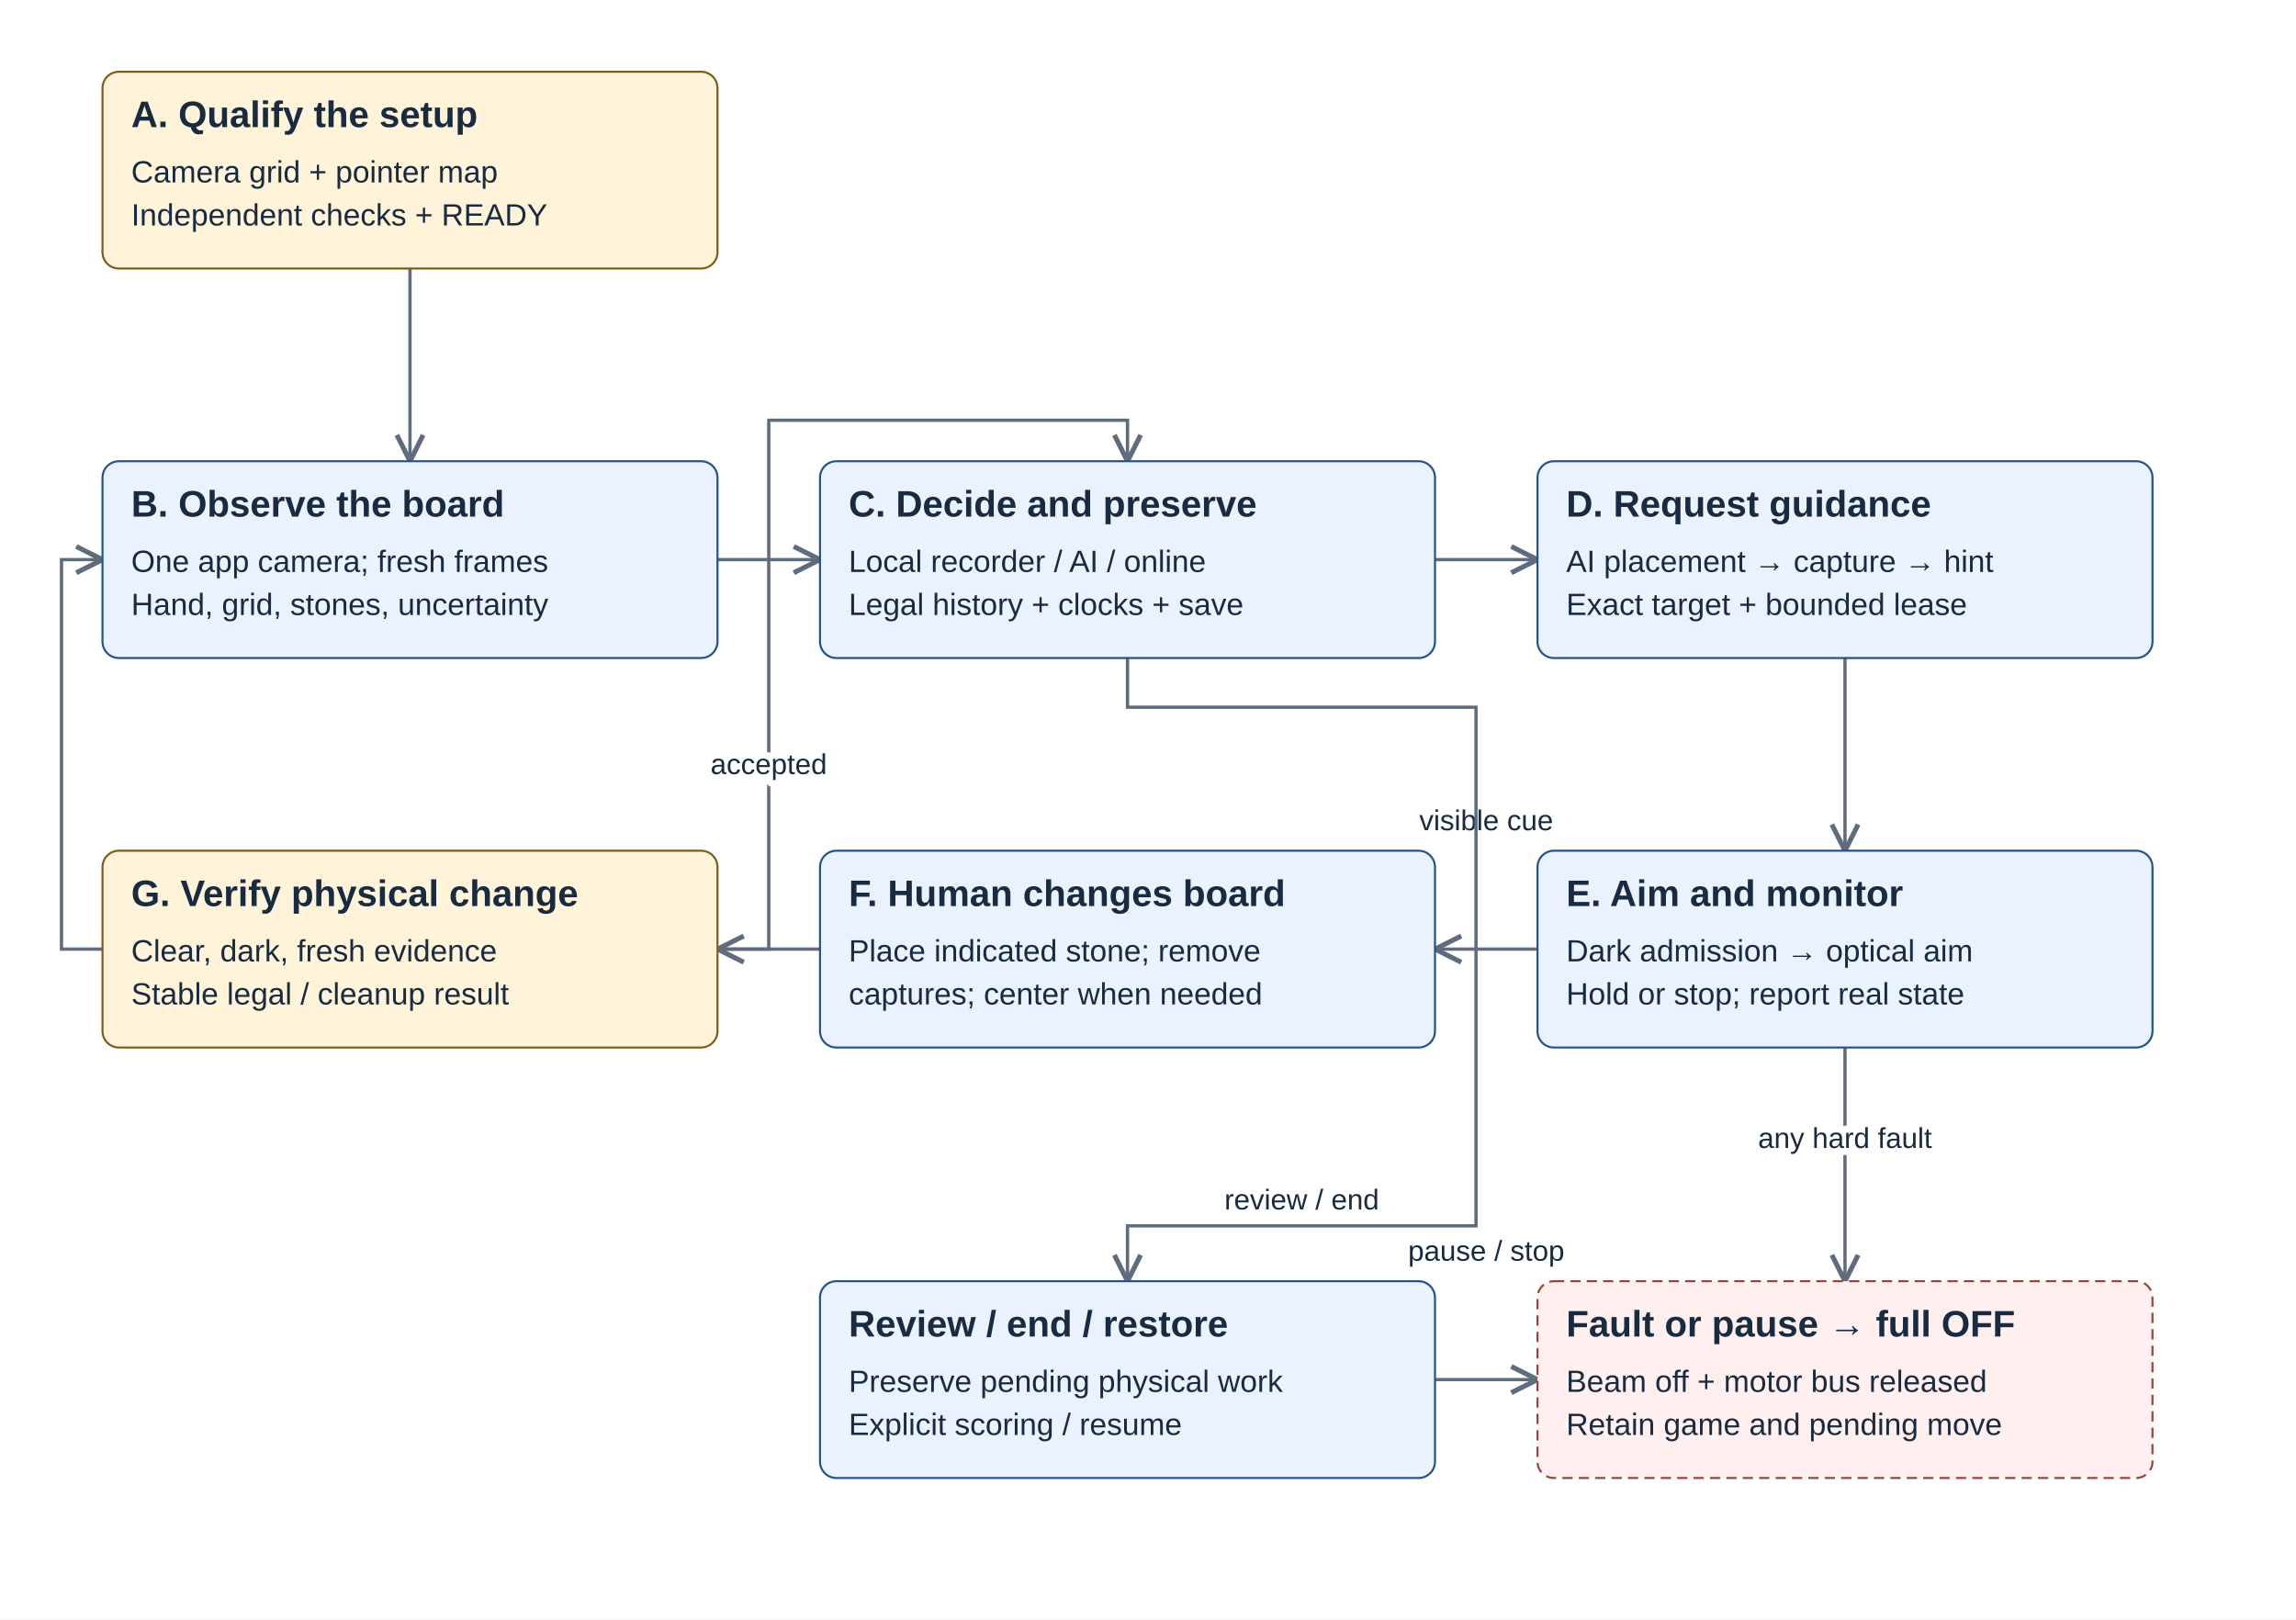
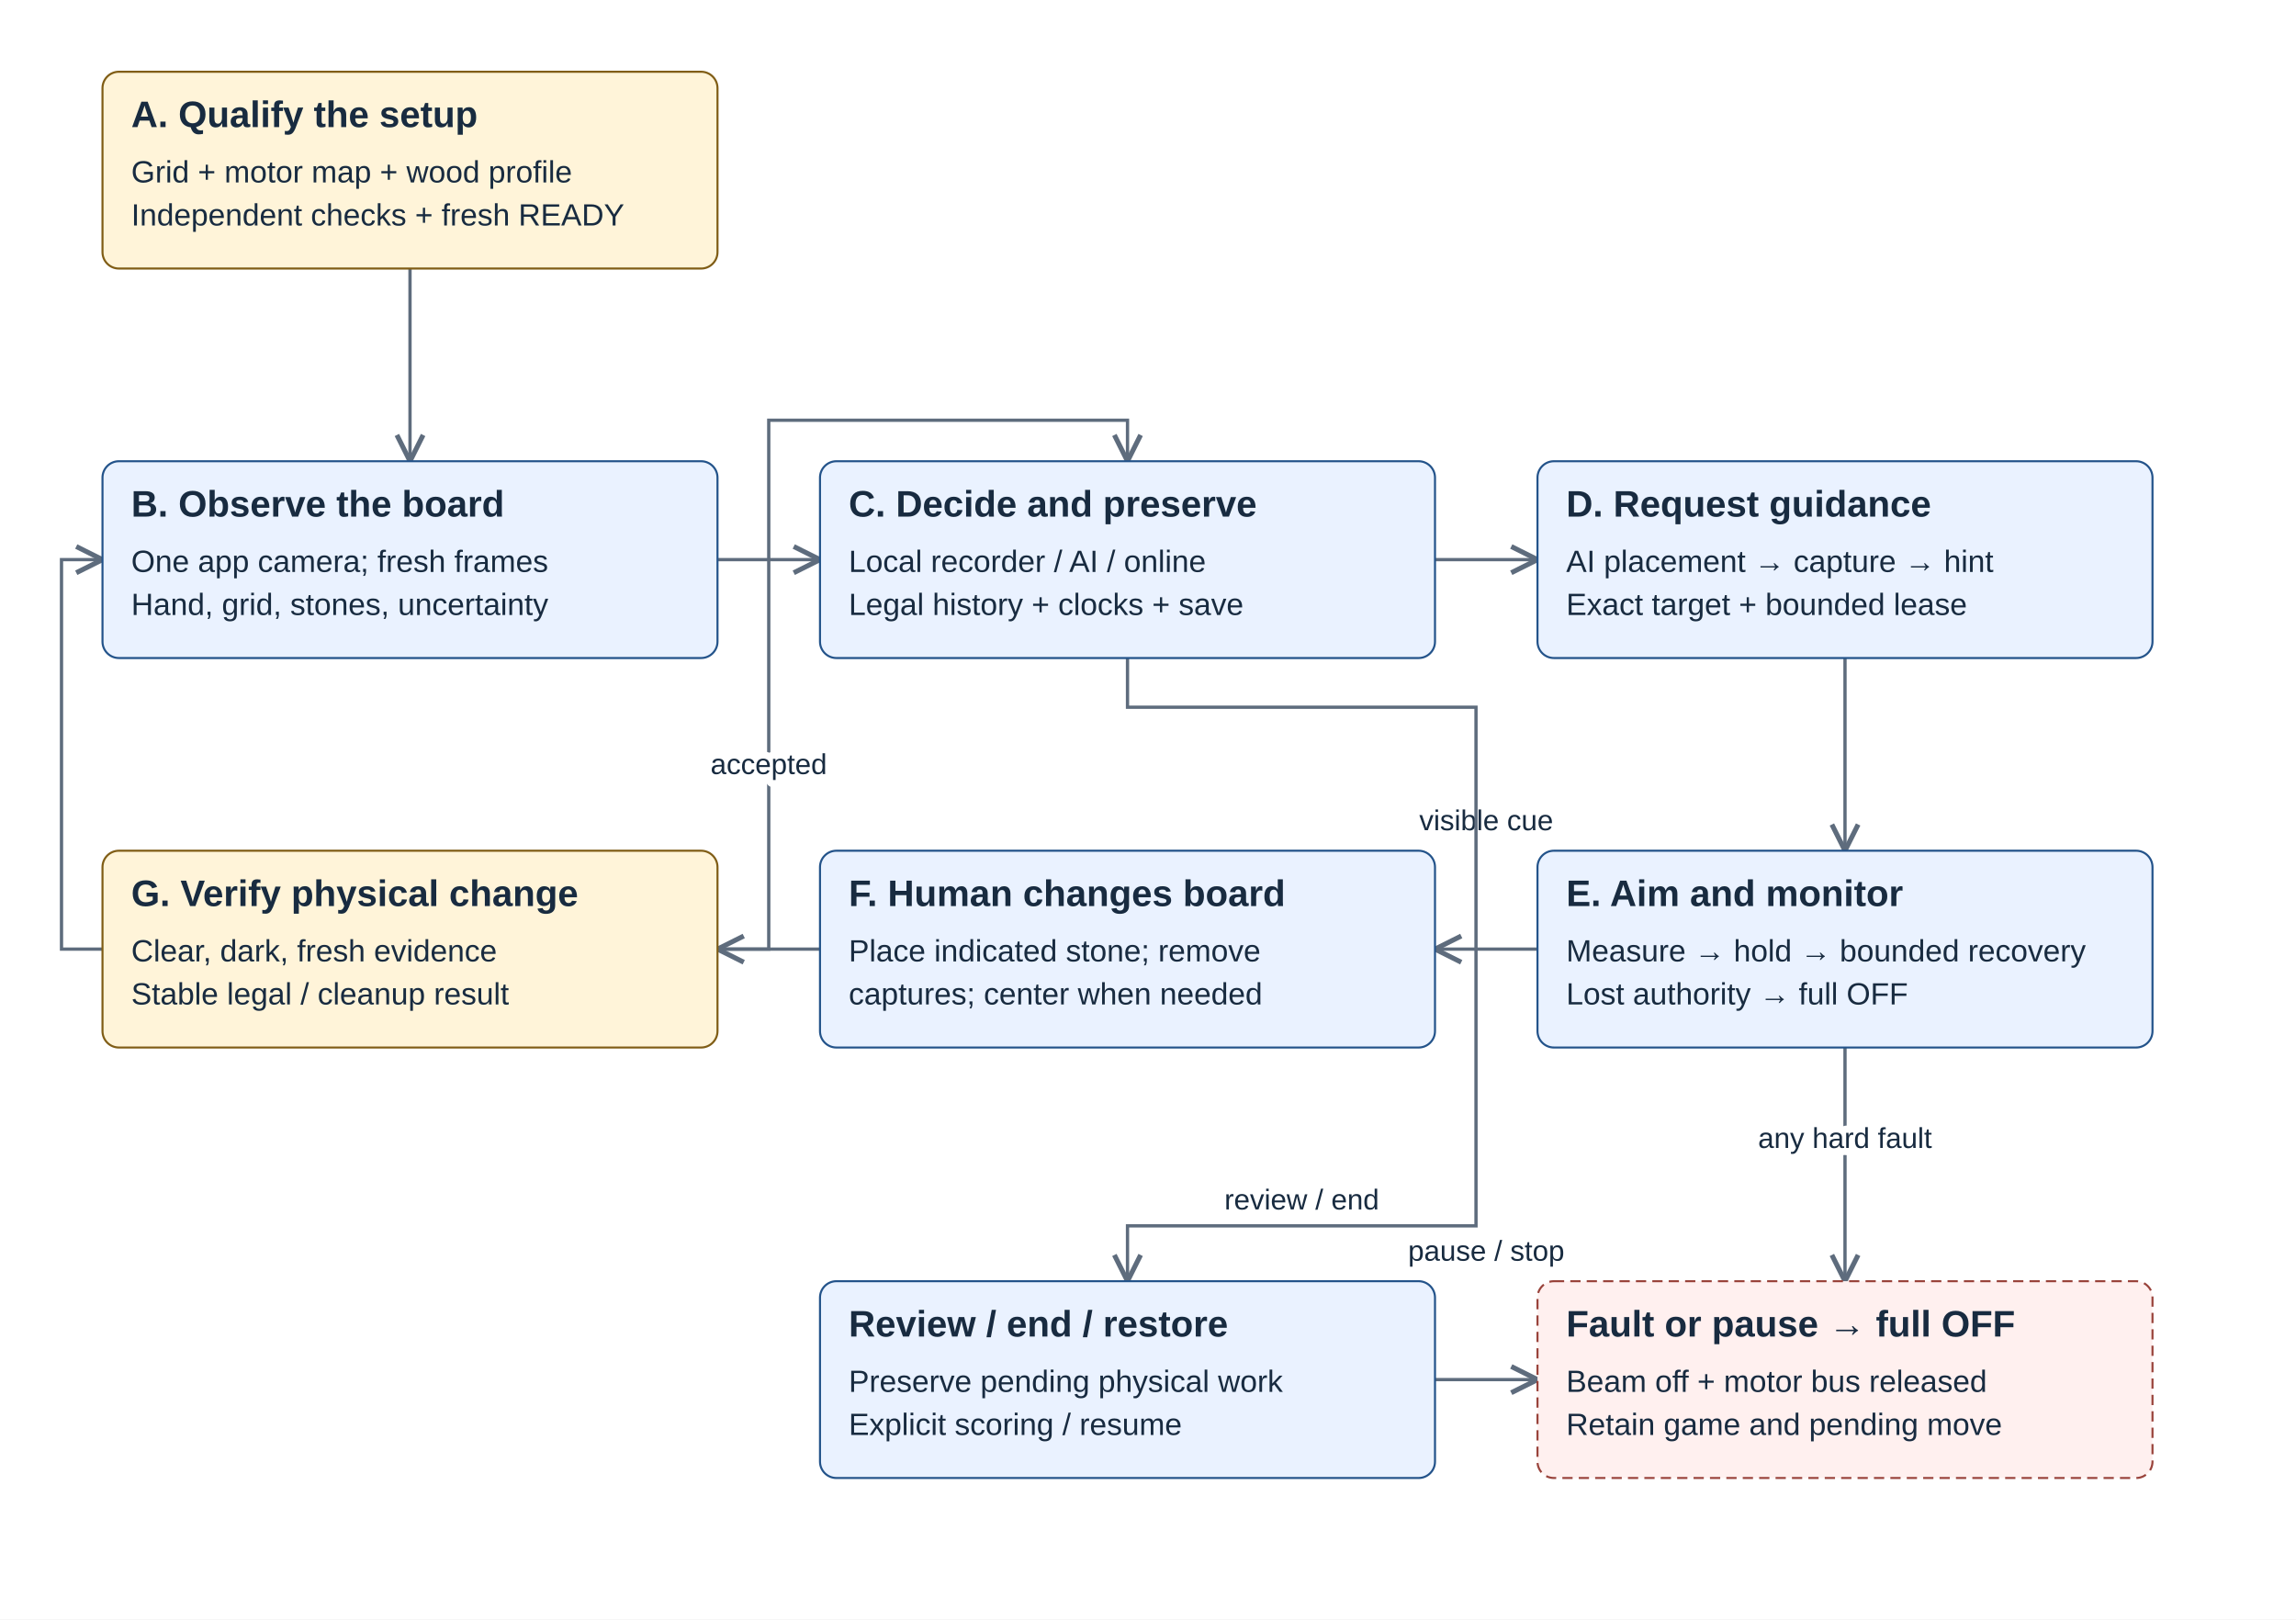
<svg xmlns="http://www.w3.org/2000/svg" viewBox="0 0 1120 790" width="1120" height="790" role="img" aria-labelledby="overview-title overview-desc">
  <defs>
    <marker id="arrow" markerWidth="10" markerHeight="10" refX="9" refY="5" orient="auto-start-reverse">
      <path d="M 1 1 L 9 5 L 1 9" fill="none" stroke="#5e6c7d" stroke-width="1.5" />
    </marker>
  </defs>
  <style>text{font-family:Arial,Helvetica,sans-serif;fill:#182b40}.edge-label{font-size:14px;paint-order:stroke;stroke:#fff;stroke-width:7px;stroke-linejoin:round}.node-title{font-size:18px;font-weight:600}.node-body{font-size:15px}</style>
  <rect width="100%" height="100%" fill="#fff" />
  <polyline points="200.0,131.0 200.0,225.0" fill="none" stroke="#5e6c7d" stroke-width="1.6" marker-end="url(#arrow)" />
  <polyline points="350.0,273.0 400.0,273.0" fill="none" stroke="#5e6c7d" stroke-width="1.6" marker-end="url(#arrow)" />
  <polyline points="700.0,273.0 750.0,273.0" fill="none" stroke="#5e6c7d" stroke-width="1.6" marker-end="url(#arrow)" />
  <polyline points="900.0,321.0 900.0,415.0" fill="none" stroke="#5e6c7d" stroke-width="1.6" marker-end="url(#arrow)" />
  <polyline points="750.0,463.0 700.0,463.0" fill="none" stroke="#5e6c7d" stroke-width="1.6" marker-end="url(#arrow)" />
  <text class="edge-label" x="725.0" y="405.0" text-anchor="middle">visible cue</text>
  <polyline points="400.0,463.0 350.0,463.0" fill="none" stroke="#5e6c7d" stroke-width="1.6" marker-end="url(#arrow)" />
  <polyline points="50.0,463.0 30,463 30,273 50.0,273.0" fill="none" stroke="#5e6c7d" stroke-width="1.6" marker-end="url(#arrow)" />
  <polyline points="350.0,463.0 375,463 375,205 550,205 550.0,225.0" fill="none" stroke="#5e6c7d" stroke-width="1.6" marker-end="url(#arrow)" />
  <text class="edge-label" x="375.0" y="377.6" text-anchor="middle">accepted</text>
  <polyline points="550.0,321.0 550,345 720,345 720,598 550,598 550.0,625.0" fill="none" stroke="#5e6c7d" stroke-width="1.6" marker-end="url(#arrow)" />
  <text class="edge-label" x="635.0" y="590.0" text-anchor="middle">review / end</text>
  <polyline points="900.0,511.0 900.0,625.0" fill="none" stroke="#5e6c7d" stroke-width="1.6" marker-end="url(#arrow)" />
  <text class="edge-label" x="900.0" y="560.0" text-anchor="middle">any hard fault</text>
  <polyline points="700.0,673.0 750.0,673.0" fill="none" stroke="#5e6c7d" stroke-width="1.6" marker-end="url(#arrow)" />
  <text class="edge-label" x="725.0" y="615.0" text-anchor="middle">pause / stop</text>
  <g data-node="setup">
    <rect x="50" y="35" width="300" height="96" rx="8" fill="#fff4d9" stroke="#805d16" />
    <text class="node-title" x="64" y="62">A. Qualify the setup</text>
-     <text class="node-body" x="64" y="89">Camera grid + pointer map</text>
-     <text class="node-body" x="64" y="110">Independent checks + READY</text>
+     <text class="node-body" x="64" y="89">Grid + motor map + wood profile</text>
+     <text class="node-body" x="64" y="110">Independent checks + fresh READY</text>
  </g>
  <g data-node="camera">
    <rect x="50" y="225" width="300" height="96" rx="8" fill="#eaf2ff" stroke="#23538a" />
    <text class="node-title" x="64" y="252">B. Observe the board</text>
    <text class="node-body" x="64" y="279">One app camera; fresh frames</text>
    <text class="node-body" x="64" y="300">Hand, grid, stones, uncertainty</text>
  </g>
  <g data-node="game">
    <rect x="400" y="225" width="300" height="96" rx="8" fill="#eaf2ff" stroke="#23538a" />
    <text class="node-title" x="414" y="252">C. Decide and preserve</text>
    <text class="node-body" x="414" y="279">Local recorder / AI / online</text>
    <text class="node-body" x="414" y="300">Legal history + clocks + save</text>
  </g>
  <g data-node="guide">
    <rect x="750" y="225" width="300" height="96" rx="8" fill="#eaf2ff" stroke="#23538a" />
    <text class="node-title" x="764" y="252">D. Request guidance</text>
    <text class="node-body" x="764" y="279">AI placement → capture → hint</text>
    <text class="node-body" x="764" y="300">Exact target + bounded lease</text>
  </g>
  <g data-node="host">
    <rect x="750" y="415" width="300" height="96" rx="8" fill="#eaf2ff" stroke="#23538a" />
    <text class="node-title" x="764" y="442">E. Aim and monitor</text>
-     <text class="node-body" x="764" y="469">Dark admission → optical aim</text>
-     <text class="node-body" x="764" y="490">Hold or stop; report real state</text>
+     <text class="node-body" x="764" y="469">Measure → hold → bounded recovery</text>
+     <text class="node-body" x="764" y="490">Lost authority → full OFF</text>
  </g>
  <g data-node="human">
    <rect x="400" y="415" width="300" height="96" rx="8" fill="#eaf2ff" stroke="#23538a" />
    <text class="node-title" x="414" y="442">F. Human changes board</text>
    <text class="node-body" x="414" y="469">Place indicated stone; remove</text>
    <text class="node-body" x="414" y="490">captures; center when needed</text>
  </g>
  <g data-node="confirm">
    <rect x="50" y="415" width="300" height="96" rx="8" fill="#fff4d9" stroke="#805d16" />
    <text class="node-title" x="64" y="442">G. Verify physical change</text>
    <text class="node-body" x="64" y="469">Clear, dark, fresh evidence</text>
    <text class="node-body" x="64" y="490">Stable legal / cleanup result</text>
  </g>
  <g data-node="save">
    <rect x="400" y="625" width="300" height="96" rx="8" fill="#eaf2ff" stroke="#23538a" />
    <text class="node-title" x="414" y="652">Review / end / restore</text>
    <text class="node-body" x="414" y="679">Preserve pending physical work</text>
    <text class="node-body" x="414" y="700">Explicit scoring / resume</text>
  </g>
  <g data-node="fault">
    <rect x="750" y="625" width="300" height="96" rx="8" fill="#fff0ef" stroke="#99433b" stroke-dasharray="5 3" />
    <text class="node-title" x="764" y="652">Fault or pause → full OFF</text>
    <text class="node-body" x="764" y="679">Beam off + motor bus released</text>
    <text class="node-body" x="764" y="700">Retain game and pending move</text>
  </g>
</svg>
